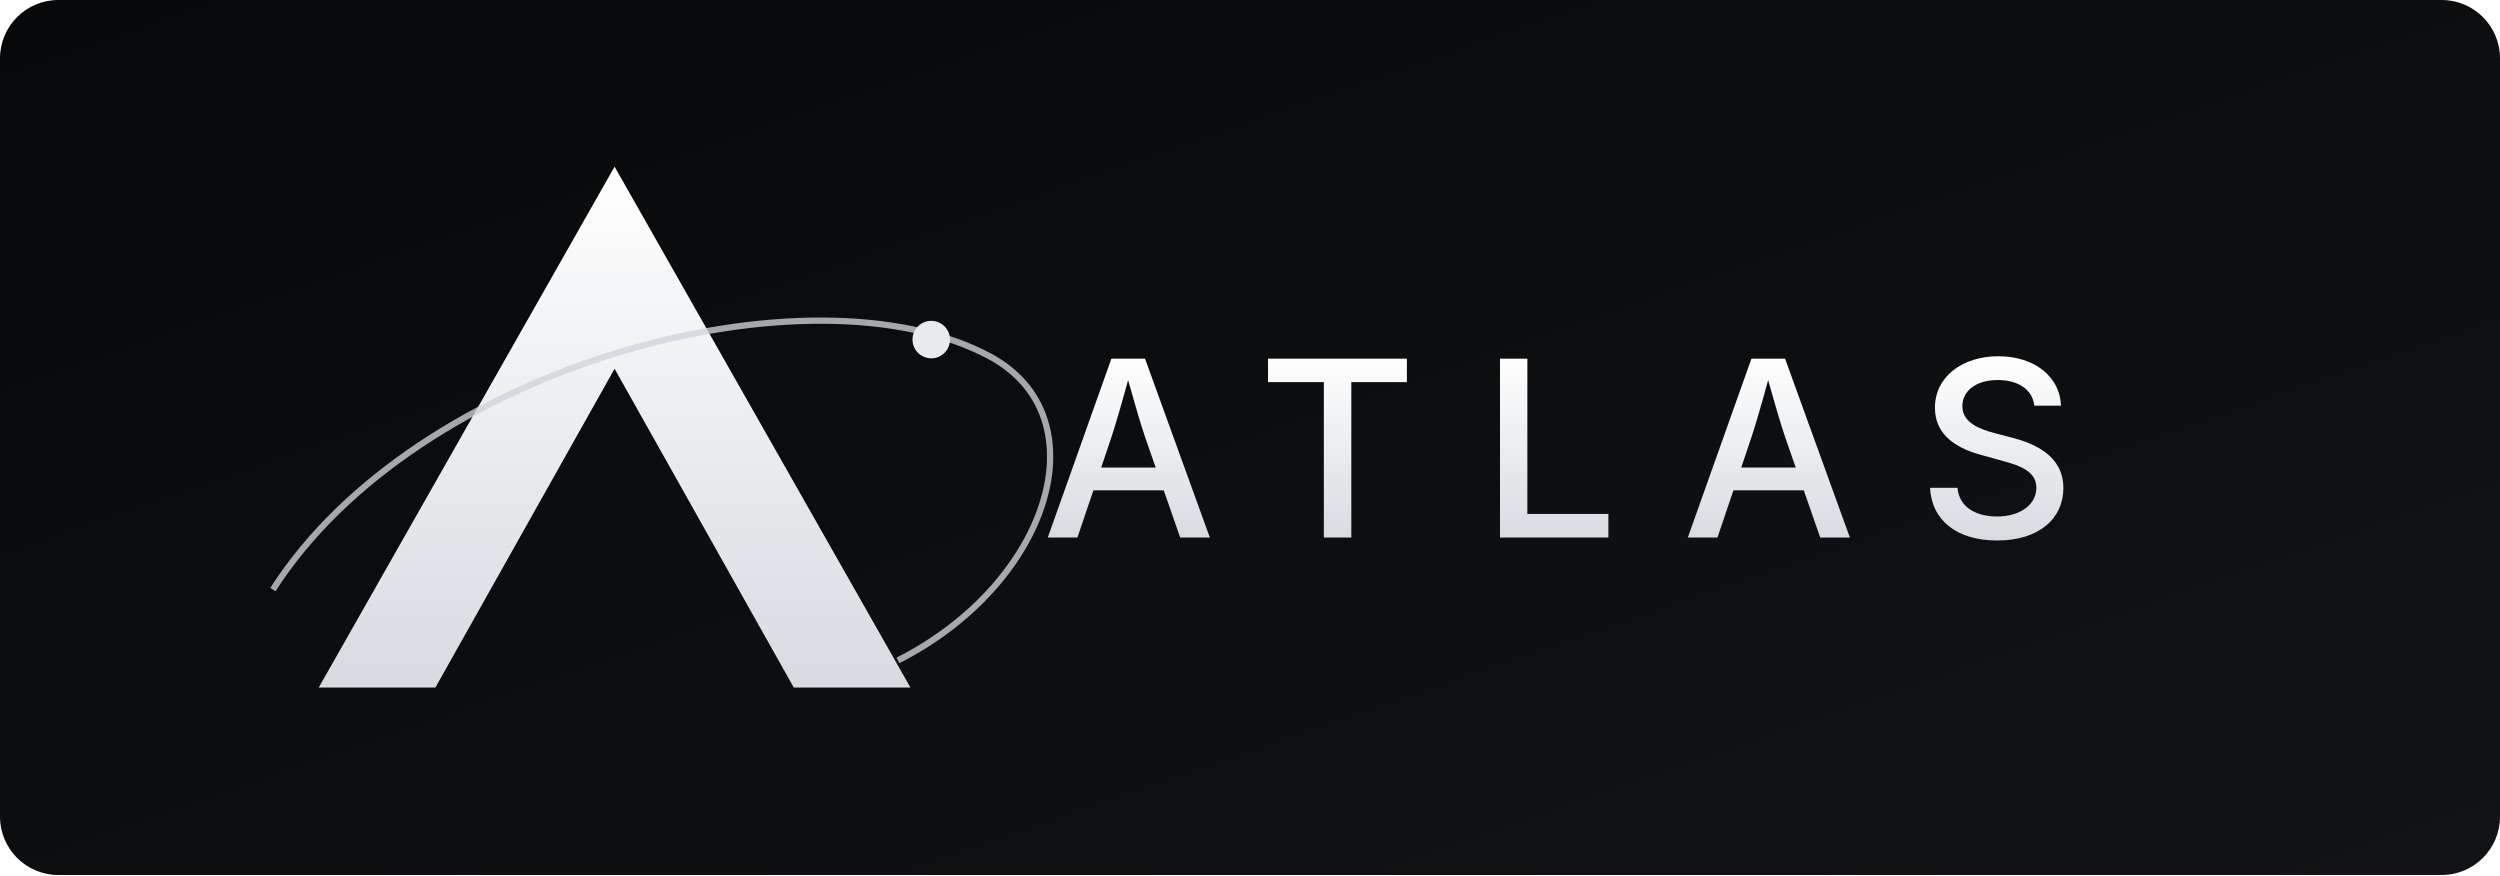
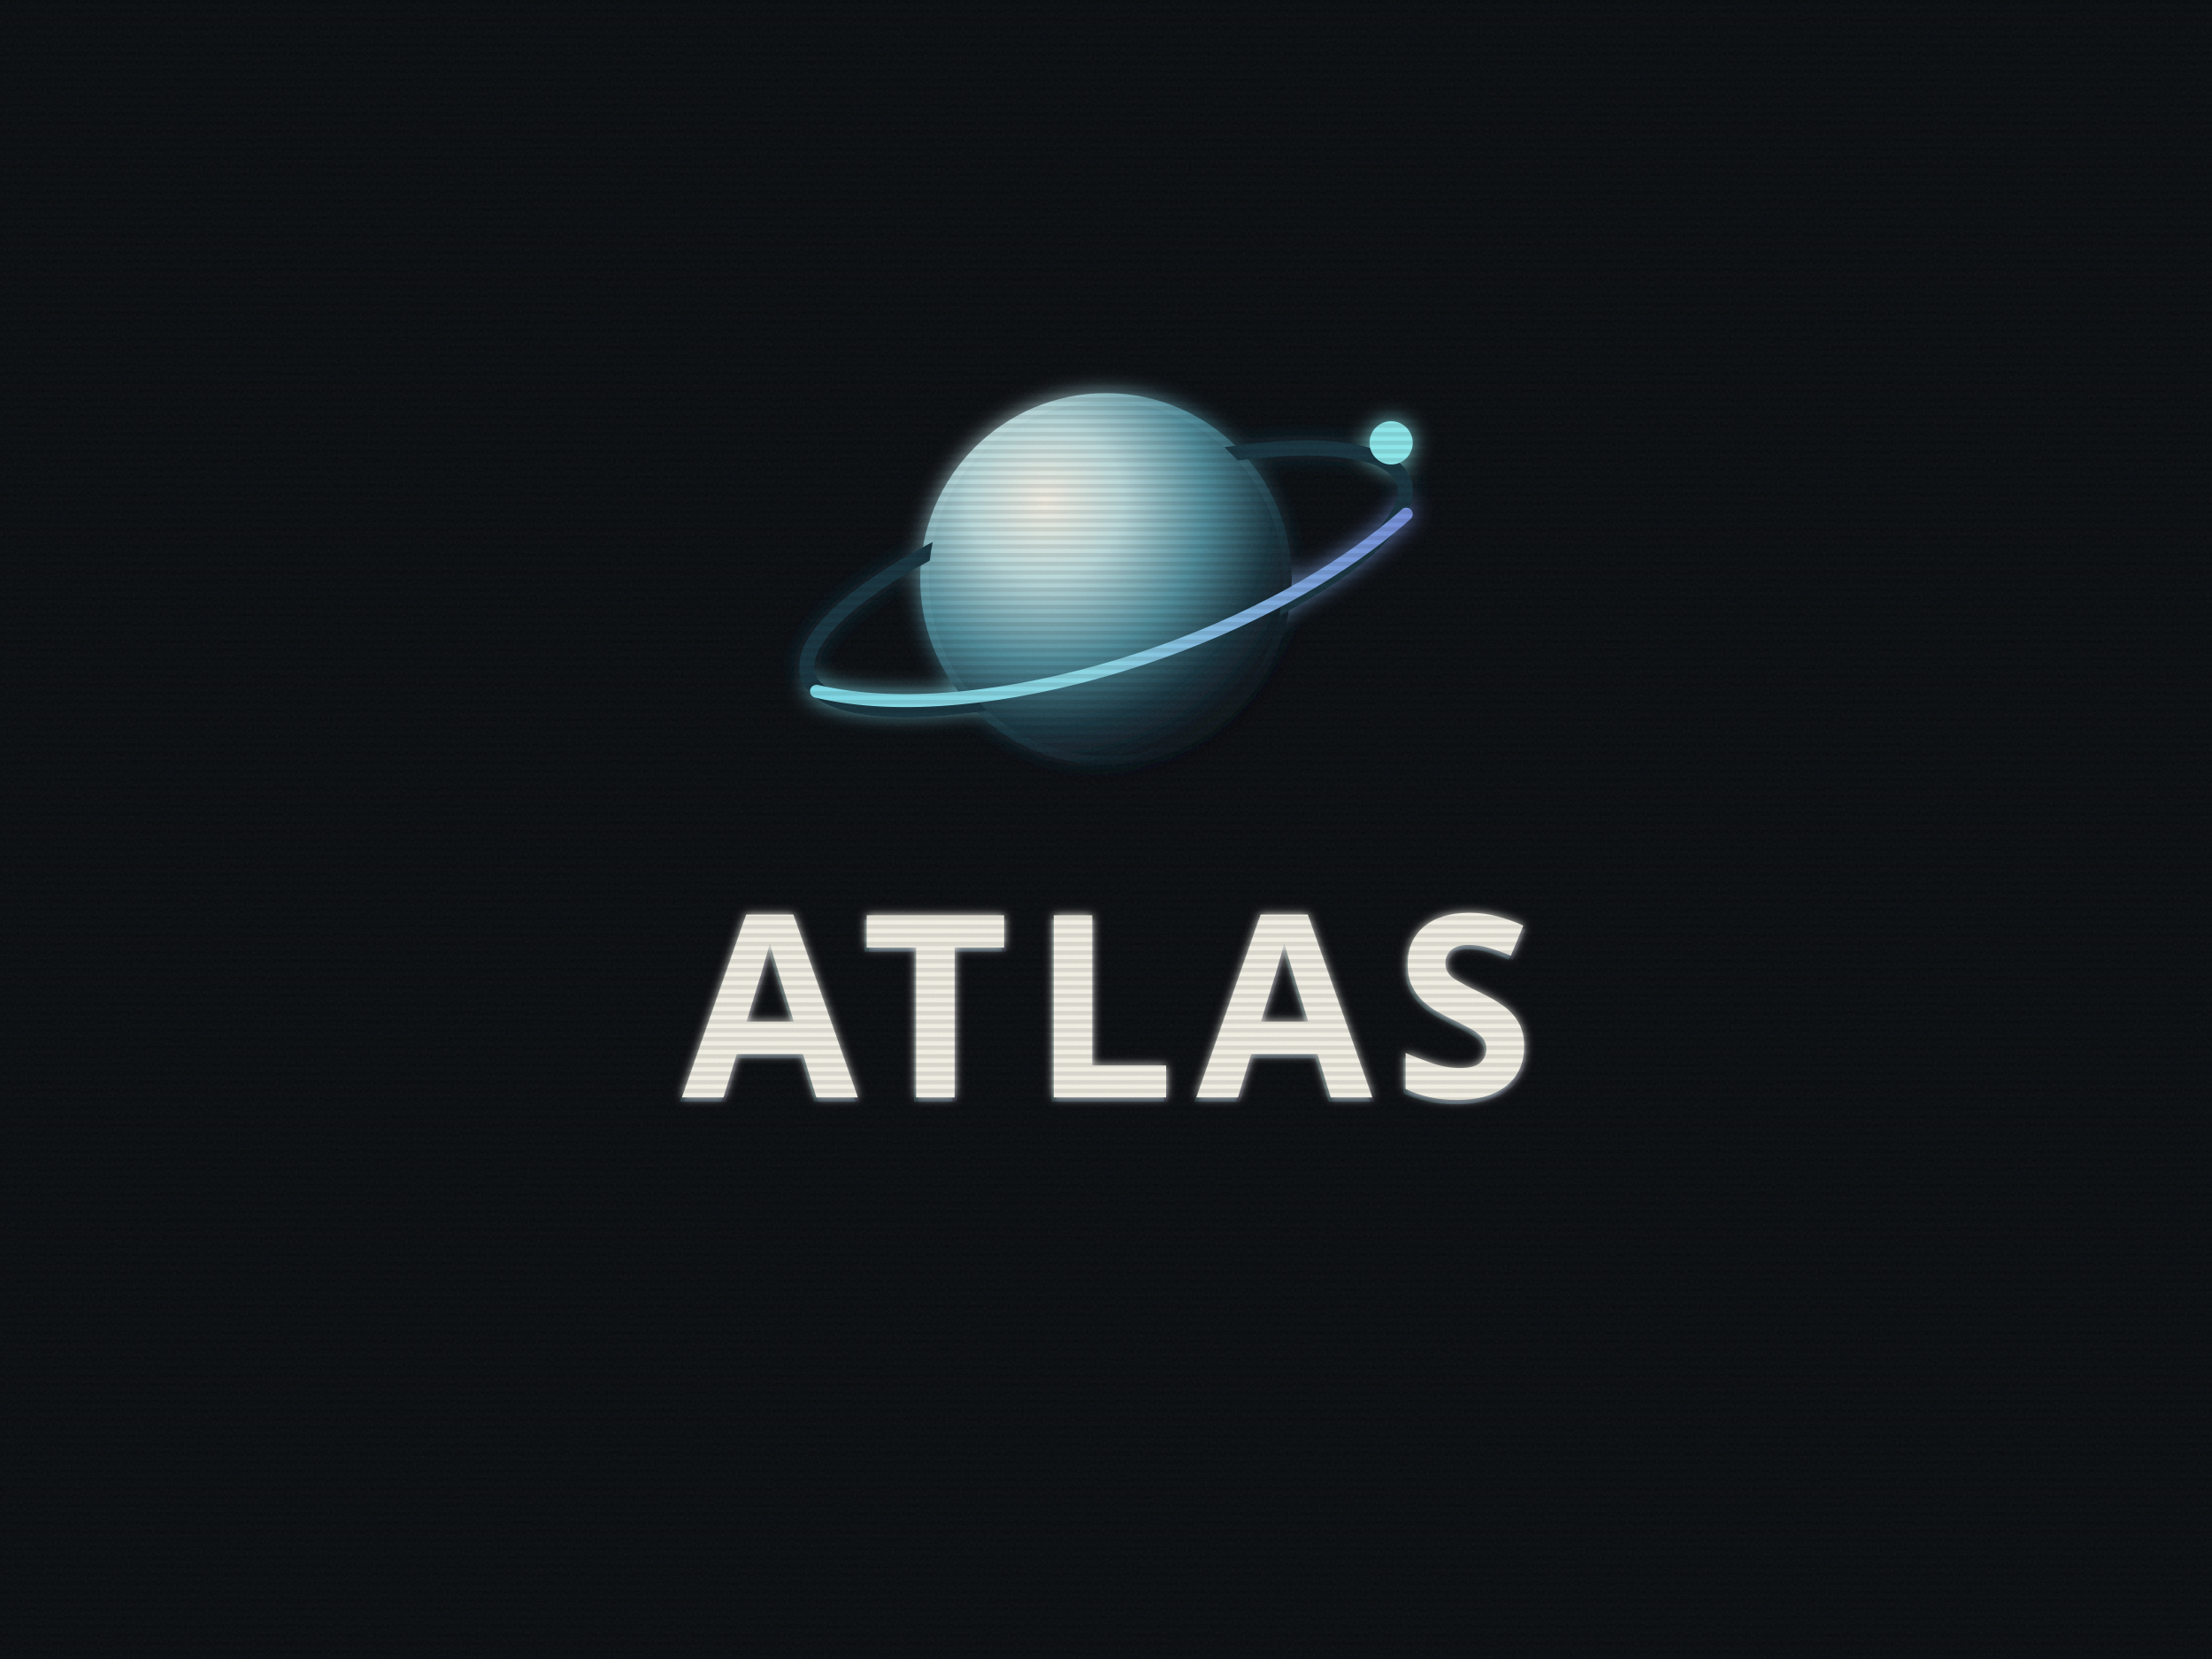
- <svg xmlns="http://www.w3.org/2000/svg" viewBox="0 0 1200 420" role="img" aria-labelledby="title desc">
+ <svg xmlns="http://www.w3.org/2000/svg" viewBox="0 0 1024 768" role="img" aria-labelledby="title desc">
  <defs>
-     <linearGradient id="bg" x1="0" y1="0" x2="1" y2="1">
-       <stop offset="0" stop-color="#070809" />
-       <stop offset="1" stop-color="#111316" />
+     <radialGradient id="planet" cx="33%" cy="28%" r="78%">
+       <stop offset="0" stop-color="#F1EEE3" />
+       <stop offset=".28" stop-color="#B8D7D9" />
+       <stop offset=".58" stop-color="#4D8998" />
+       <stop offset=".82" stop-color="#18333E" />
+       <stop offset="1" stop-color="#0B1117" />
+     </radialGradient>
+     <linearGradient id="orbit" x1="0" y1="0" x2="1" y2=".15">
+       <stop offset="0" stop-color="#78D9E6" />
+       <stop offset=".58" stop-color="#8BD6E3" />
+       <stop offset="1" stop-color="#728BD8" />
    </linearGradient>
-     <linearGradient id="mark" x1="0" y1="0" x2="0" y2="1">
-       <stop offset="0" stop-color="#ffffff" />
-       <stop offset="1" stop-color="#d7dbe0" />
-     </linearGradient>
+     <filter id="softGlow" x="-35%" y="-35%" width="170%" height="170%">
+       <feGaussianBlur stdDeviation="5" result="blur" />
+       <feMerge>
+         <feMergeNode in="blur" />
+         <feMergeNode in="SourceGraphic" />
+       </feMerge>
+     </filter>
+     <filter id="wordGlow" x="-10%" y="-30%" width="120%" height="160%">
+       <feGaussianBlur stdDeviation="2.2" result="blur" />
+       <feMerge>
+         <feMergeNode in="blur" />
+         <feMergeNode in="SourceGraphic" />
+       </feMerge>
+     </filter>
+     <pattern id="scanlines" width="4" height="4" patternUnits="userSpaceOnUse">
+       <rect width="4" height="2" fill="#000" opacity=".10" />
+     </pattern>
+     <filter id="grain" x="-10%" y="-10%" width="120%" height="120%">
+       <feTurbulence type="fractalNoise" baseFrequency=".8" numOctaves="2" seed="19" result="noise" />
+       <feColorMatrix in="noise" type="saturate" values="0" result="gray" />
+       <feComponentTransfer in="gray" result="faded">
+         <feFuncA type="table" tableValues="0 .055" />
+       </feComponentTransfer>
+       <feBlend in="SourceGraphic" in2="faded" mode="screen" />
+     </filter>
  </defs>
-   <rect width="1200" height="420" rx="28" fill="url(#bg)" />
-   <g transform="translate(145 58)">
-     <path d="M150 22 L292 272 H236 L150 119 L64 272 H8 Z" fill="url(#mark)" />
-     <path d="M-14 225 C55 117 244 67 330 113 C384 142 359 222 286 259" fill="none" stroke="#cfd4da" stroke-width="3" opacity=".78" />
-     <circle cx="302" cy="105" r="9" fill="#e8ebee" />
+   <rect width="1024" height="768" fill="#090C10" />
+   <g transform="translate(512 268)" filter="url(#softGlow)">
+     <circle r="86" fill="url(#planet)" />
+     <ellipse rx="145" ry="43" transform="rotate(-18)" fill="none" stroke="#15323C" stroke-width="7" />
+     <circle r="82" fill="url(#planet)" />
+     <path d="M-134 52 C-58 70 72 30 139 -30" fill="none" stroke="url(#orbit)" stroke-width="6" stroke-linecap="round" />
+     <circle cx="132" cy="-63" r="10" fill="#8CE6EA" />
  </g>
-   <g fill="url(#mark)" font-family="Inter, ui-sans-serif, system-ui, -apple-system, BlinkMacSystemFont, 'Segoe UI', sans-serif" font-size="118" font-weight="500" letter-spacing="30">
-     <text x="500" y="258">ATLAS</text>
-   </g>
+   <text x="512" y="510" text-anchor="middle" font-family="Eurostile, Microgramma, 'Arial Black', sans-serif" font-size="118" font-weight="700" letter-spacing="10" fill="#5ECBD8" opacity=".20">ATLAS</text>
+   <text x="514" y="510" text-anchor="middle" font-family="Eurostile, Microgramma, 'Arial Black', sans-serif" font-size="118" font-weight="700" letter-spacing="10" fill="#7775C9" opacity=".16">ATLAS</text>
+   <text x="513" y="508" text-anchor="middle" font-family="Eurostile, Microgramma, 'Arial Black', sans-serif" font-size="118" font-weight="700" letter-spacing="10" fill="#F1EEE3" filter="url(#wordGlow)">ATLAS</text>
+   <rect width="1024" height="768" fill="url(#scanlines)" pointer-events="none" />
+   <rect width="1024" height="768" fill="transparent" filter="url(#grain)" pointer-events="none" />
</svg>
